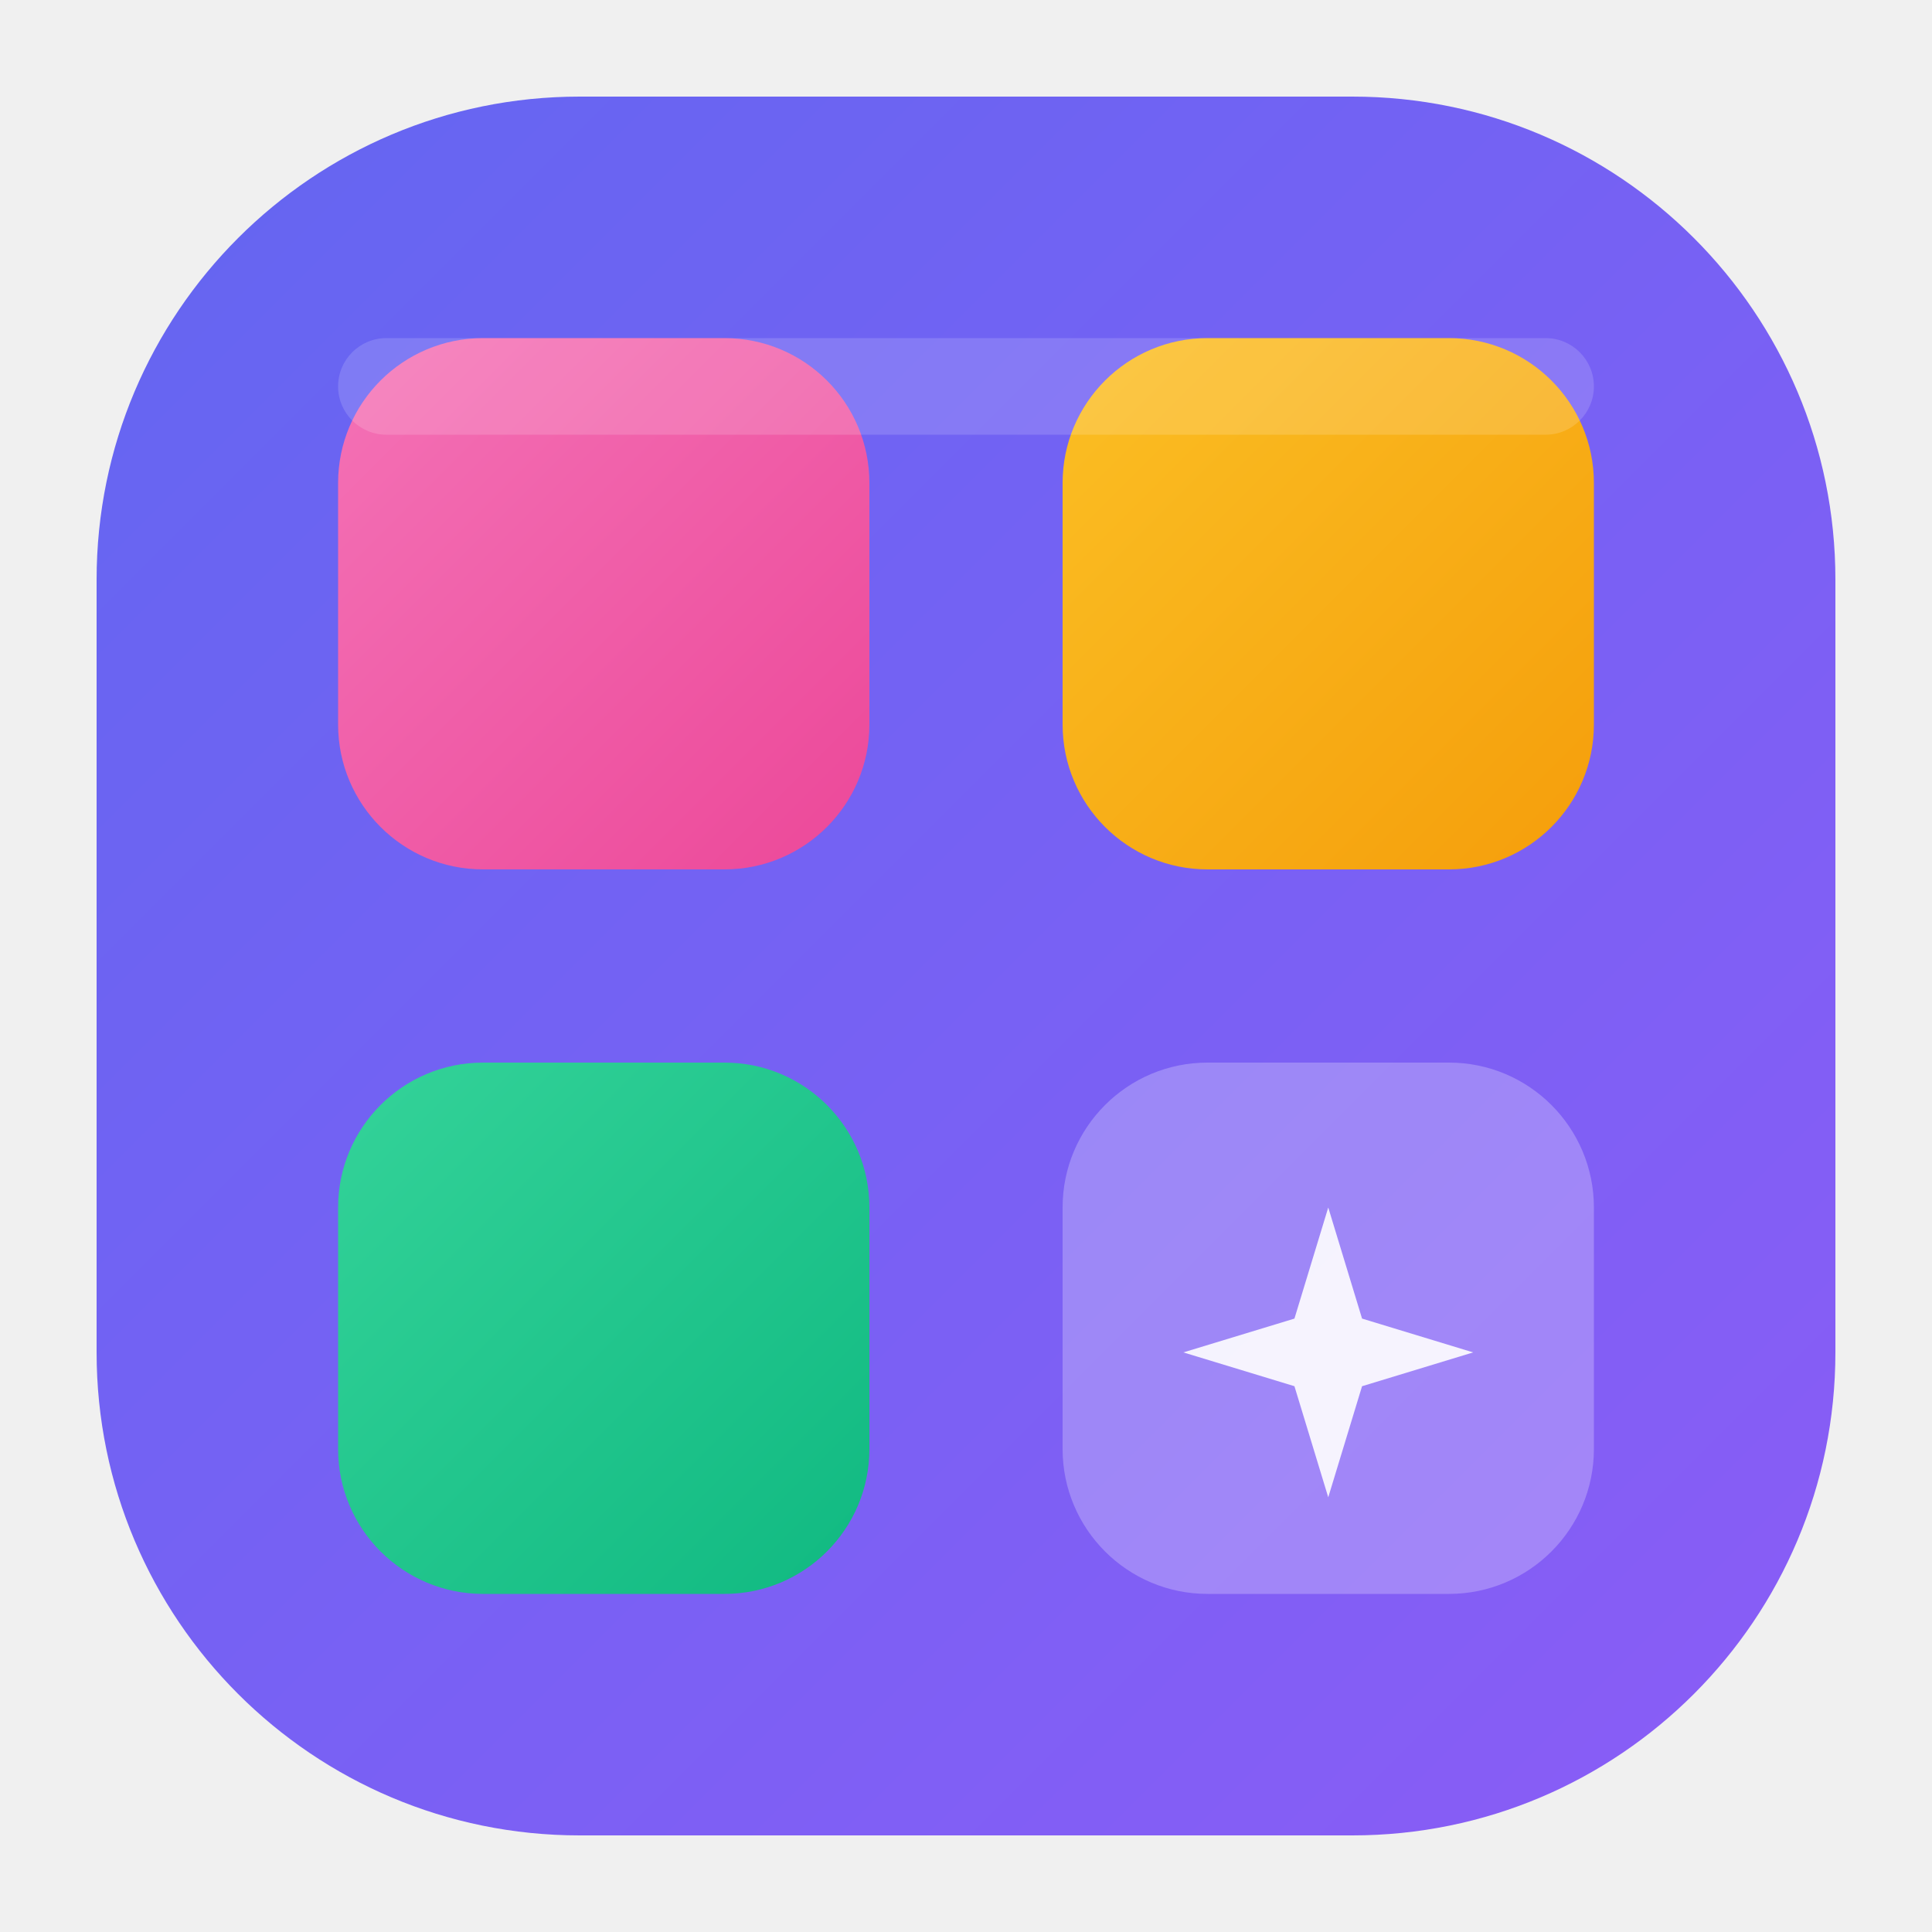
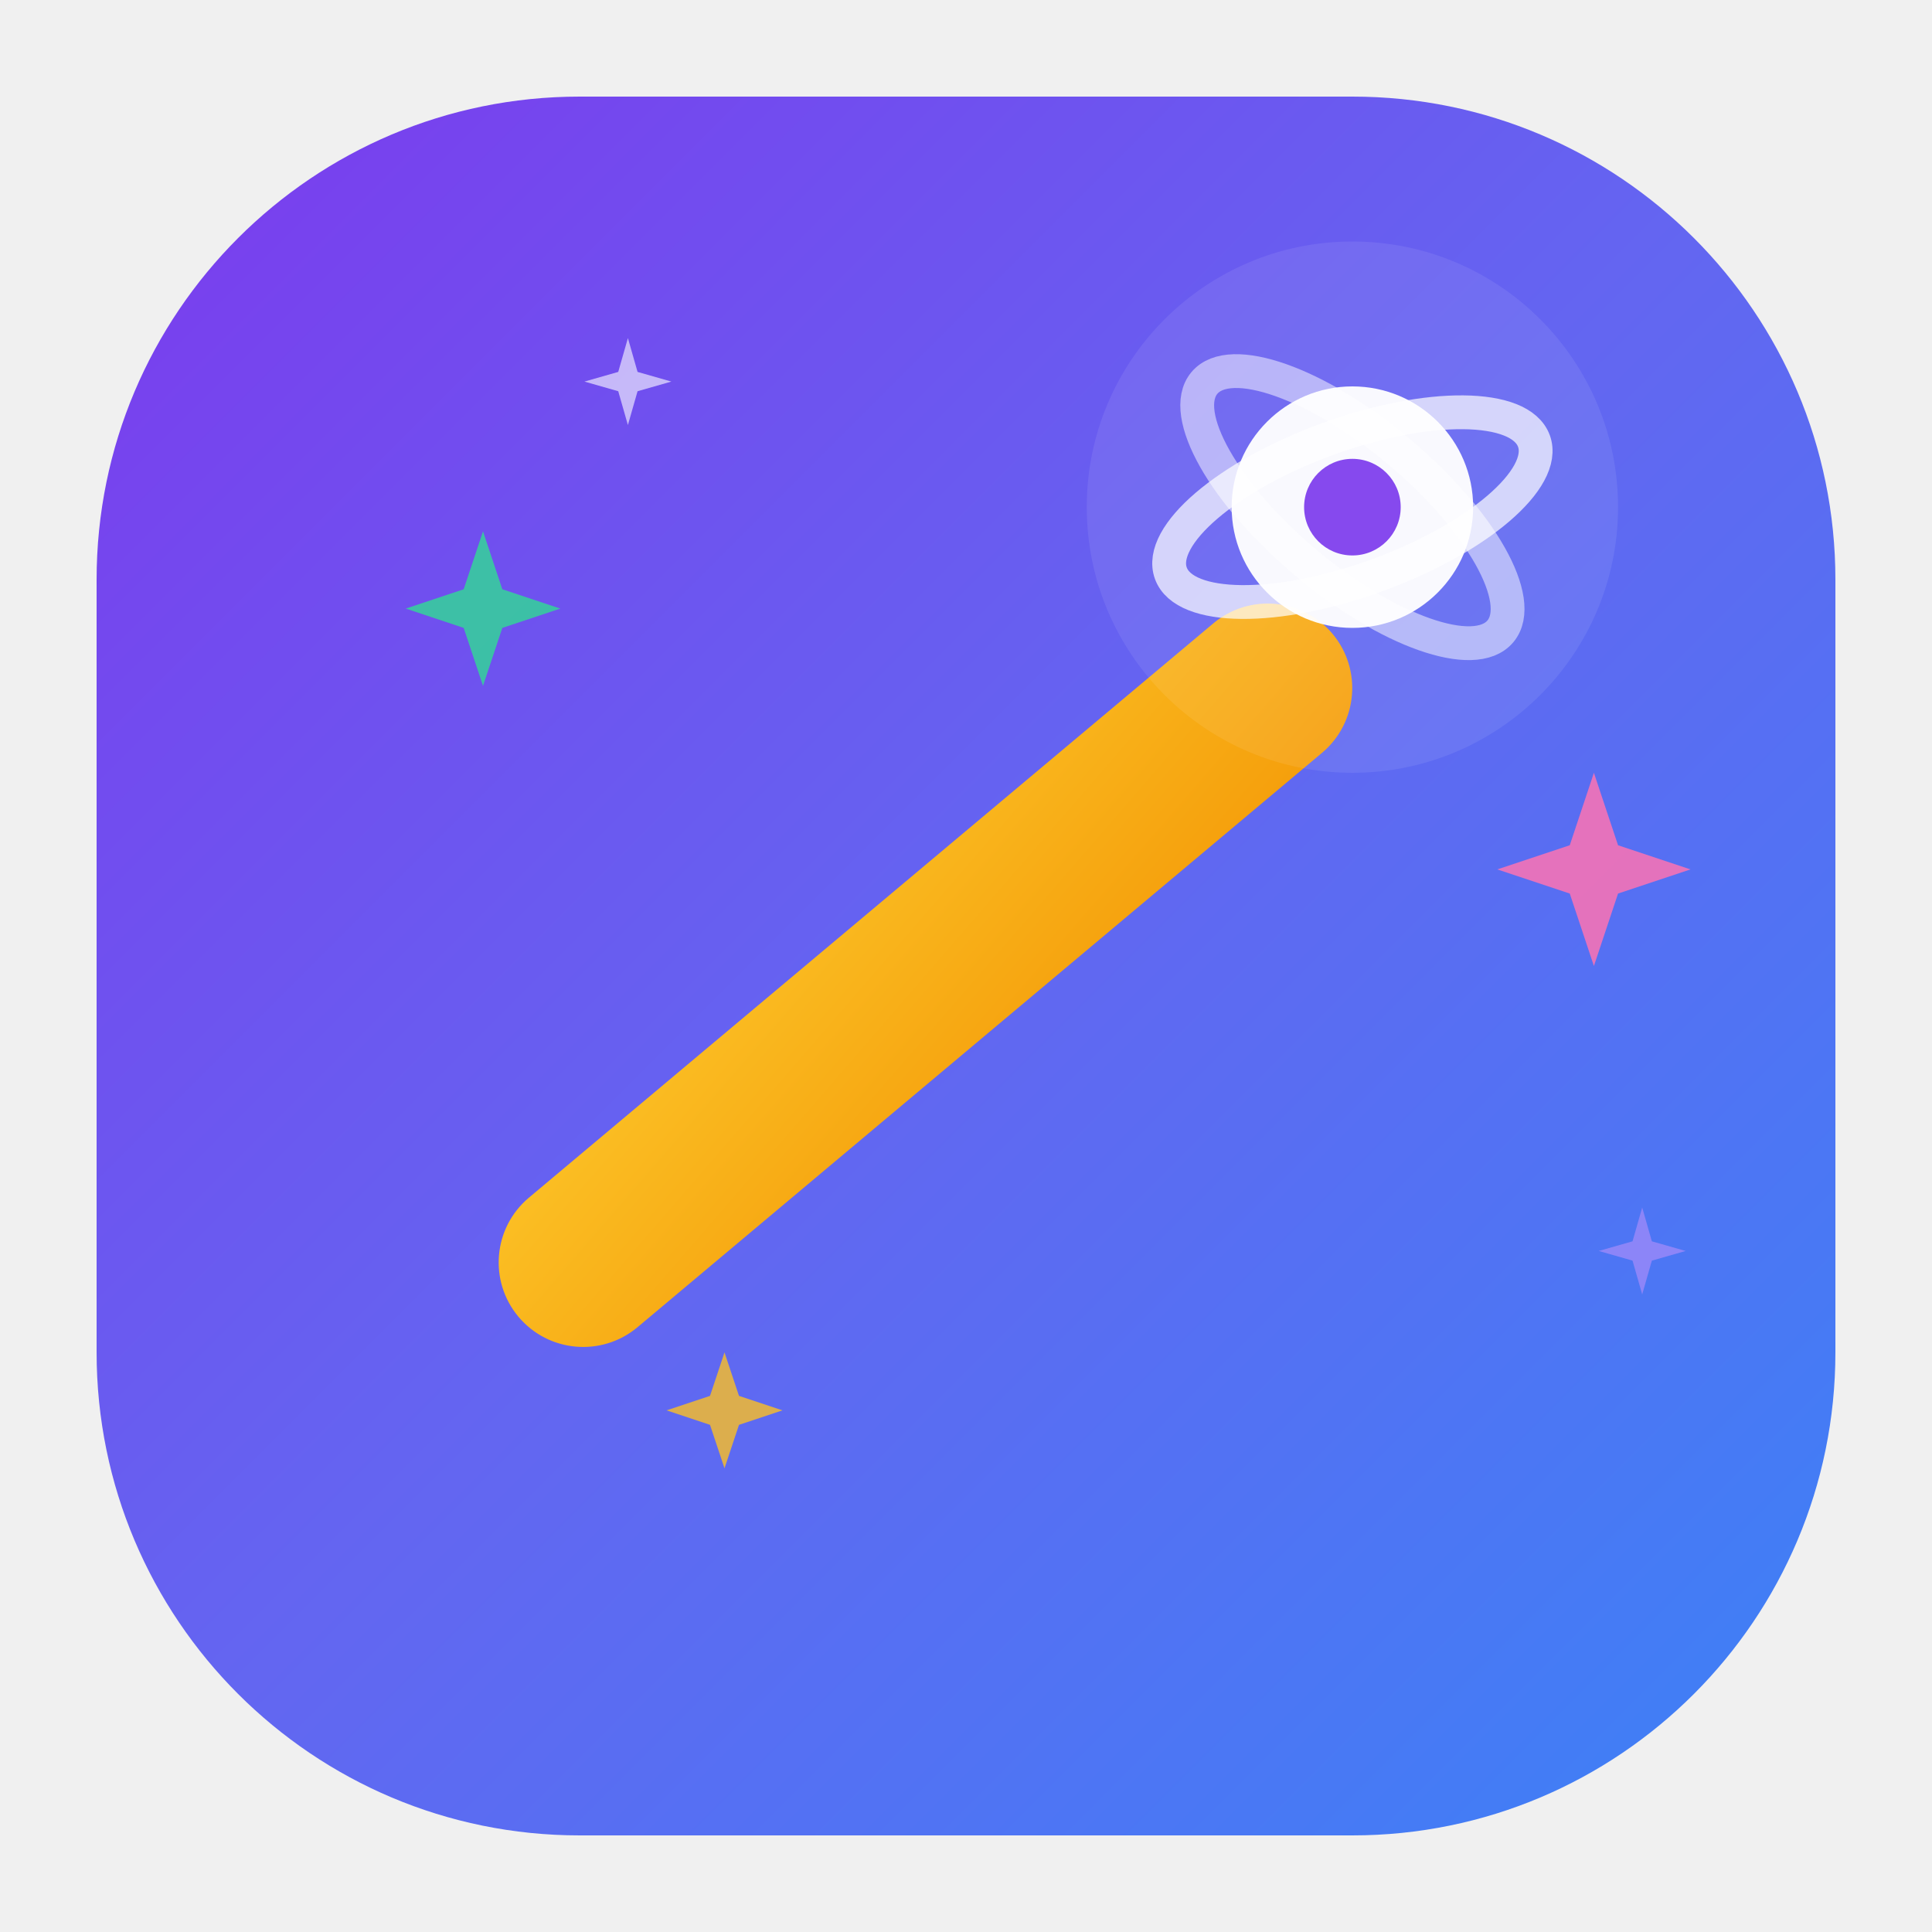
<svg xmlns="http://www.w3.org/2000/svg" viewBox="0 0 40 40" fill="none">
  <defs>
-     <linearGradient id="grad1" x1="0%" y1="0%" x2="100%" y2="100%">
-       <stop offset="0%" stop-color="#6366F1" />
-       <stop offset="100%" stop-color="#8B5CF6" />
+     <linearGradient id="bg" x1="0%" y1="0%" x2="100%" y2="100%">
+       <stop offset="0%" stop-color="#7C3AED" />
+       <stop offset="50%" stop-color="#6366F1" />
+       <stop offset="100%" stop-color="#3B82F6" />
    </linearGradient>
-     <linearGradient id="grad2" x1="0%" y1="0%" x2="100%" y2="100%">
-       <stop offset="0%" stop-color="#F472B6" />
-       <stop offset="100%" stop-color="#EC4899" />
-     </linearGradient>
-     <linearGradient id="grad3" x1="0%" y1="0%" x2="100%" y2="100%">
-       <stop offset="0%" stop-color="#34D399" />
-       <stop offset="100%" stop-color="#10B981" />
-     </linearGradient>
-     <linearGradient id="grad4" x1="0%" y1="0%" x2="100%" y2="100%">
+     <linearGradient id="wand" x1="0%" y1="0%" x2="100%" y2="100%">
      <stop offset="0%" stop-color="#FBBF24" />
      <stop offset="100%" stop-color="#F59E0B" />
    </linearGradient>
  </defs>
-   <rect x="2" y="2" width="36" height="36" rx="10" fill="url(#grad1)" />
-   <rect x="7" y="7" width="11" height="11" rx="3" fill="url(#grad2)" />
-   <rect x="22" y="7" width="11" height="11" rx="3" fill="url(#grad4)" />
-   <rect x="7" y="22" width="11" height="11" rx="3" fill="url(#grad3)" />
-   <rect x="22" y="22" width="11" height="11" rx="3" fill="white" opacity="0.25" />
-   <path d="M27.5 25 L28.2 27.3 L30.5 28 L28.2 28.7 L27.5 31 L26.8 28.7 L24.5 28 L26.8 27.3 Z" fill="white" opacity="0.9" />
-   <rect x="7" y="7" width="26" height="2" rx="1" fill="white" opacity="0.15" />
+   <rect x="2" y="2" width="36" height="36" rx="10" fill="url(#bg)" />
+   <rect x="8" y="18.5" width="22" height="3.5" rx="1.75" transform="rotate(-40 19 20)" fill="url(#wand)" />
+   <circle cx="28" cy="10.5" r="2.5" fill="white" opacity="0.95" />
+   <circle cx="28" cy="10.5" r="1" fill="#7C3AED" />
+   <ellipse cx="28" cy="10.5" rx="4" ry="1.5" fill="none" stroke="white" stroke-width="0.7" opacity="0.7" transform="rotate(-20 28 10.5)" />
+   <ellipse cx="28" cy="10.5" rx="4" ry="1.5" fill="none" stroke="white" stroke-width="0.7" opacity="0.5" transform="rotate(40 28 10.5)" />
+   <path d="M33 16 L33.5 17.5 L35 18 L33.5 18.5 L33 20 L32.5 18.5 L31 18 L32.5 17.5 Z" fill="#F472B6" opacity="0.9" />
+   <path d="M10 11 L10.4 12.2 L11.6 12.6 L10.4 13 L10 14.2 L9.6 13 L8.4 12.6 L9.6 12.2 Z" fill="#34D399" opacity="0.85" />
+   <path d="M15 28 L15.3 28.9 L16.2 29.2 L15.3 29.5 L15 30.4 L14.7 29.5 L13.8 29.2 L14.7 28.9 Z" fill="#FBBF24" opacity="0.8" />
+   <path d="M13 7 L13.2 7.7 L13.9 7.9 L13.2 8.1 L13 8.8 L12.8 8.1 L12.1 7.9 L12.8 7.7 Z" fill="white" opacity="0.6" />
+   <path d="M34 25 L34.2 25.7 L34.9 25.9 L34.2 26.1 L34 26.8 L33.8 26.1 L33.1 25.9 L33.8 25.7 Z" fill="#A78BFA" opacity="0.7" />
+   <circle cx="28" cy="10.5" r="5.5" fill="white" opacity="0.08" />
</svg>
